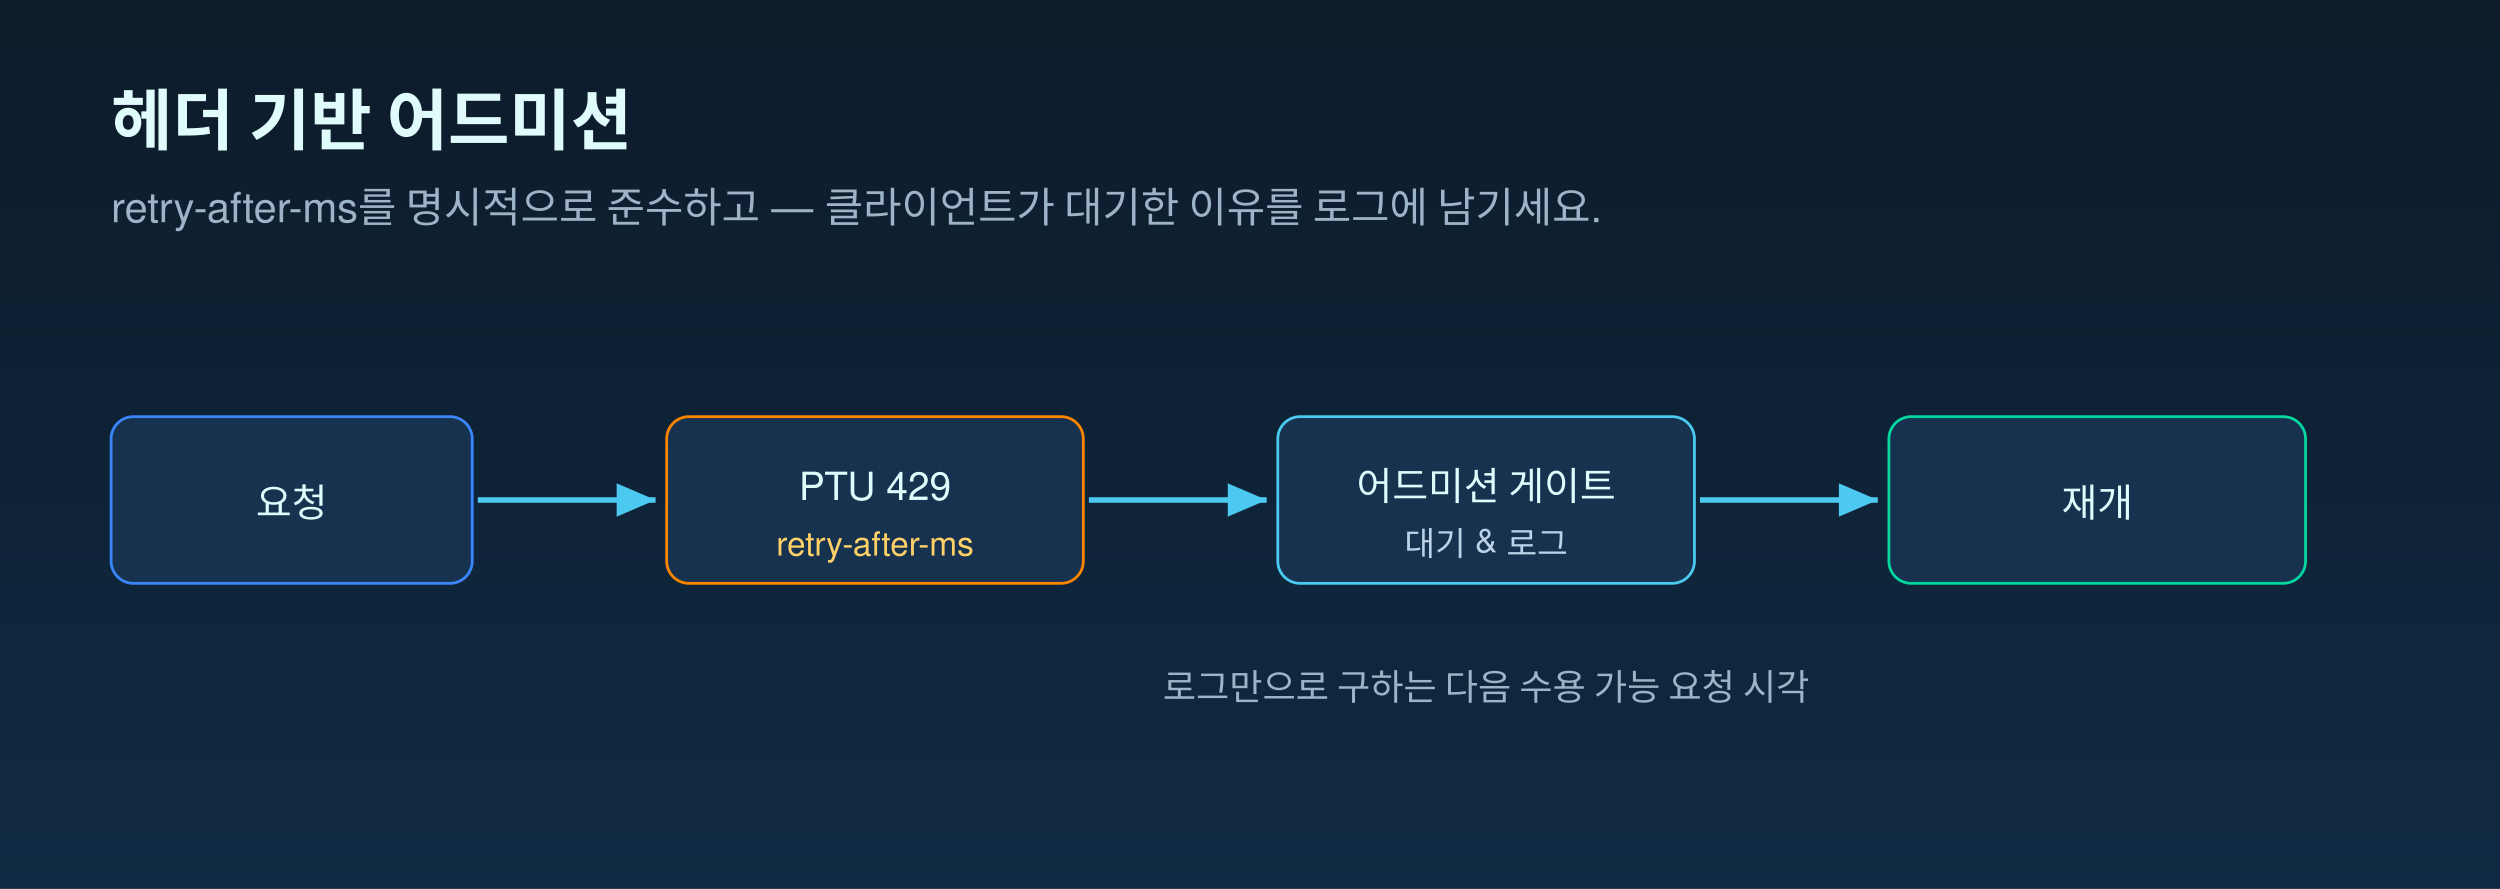
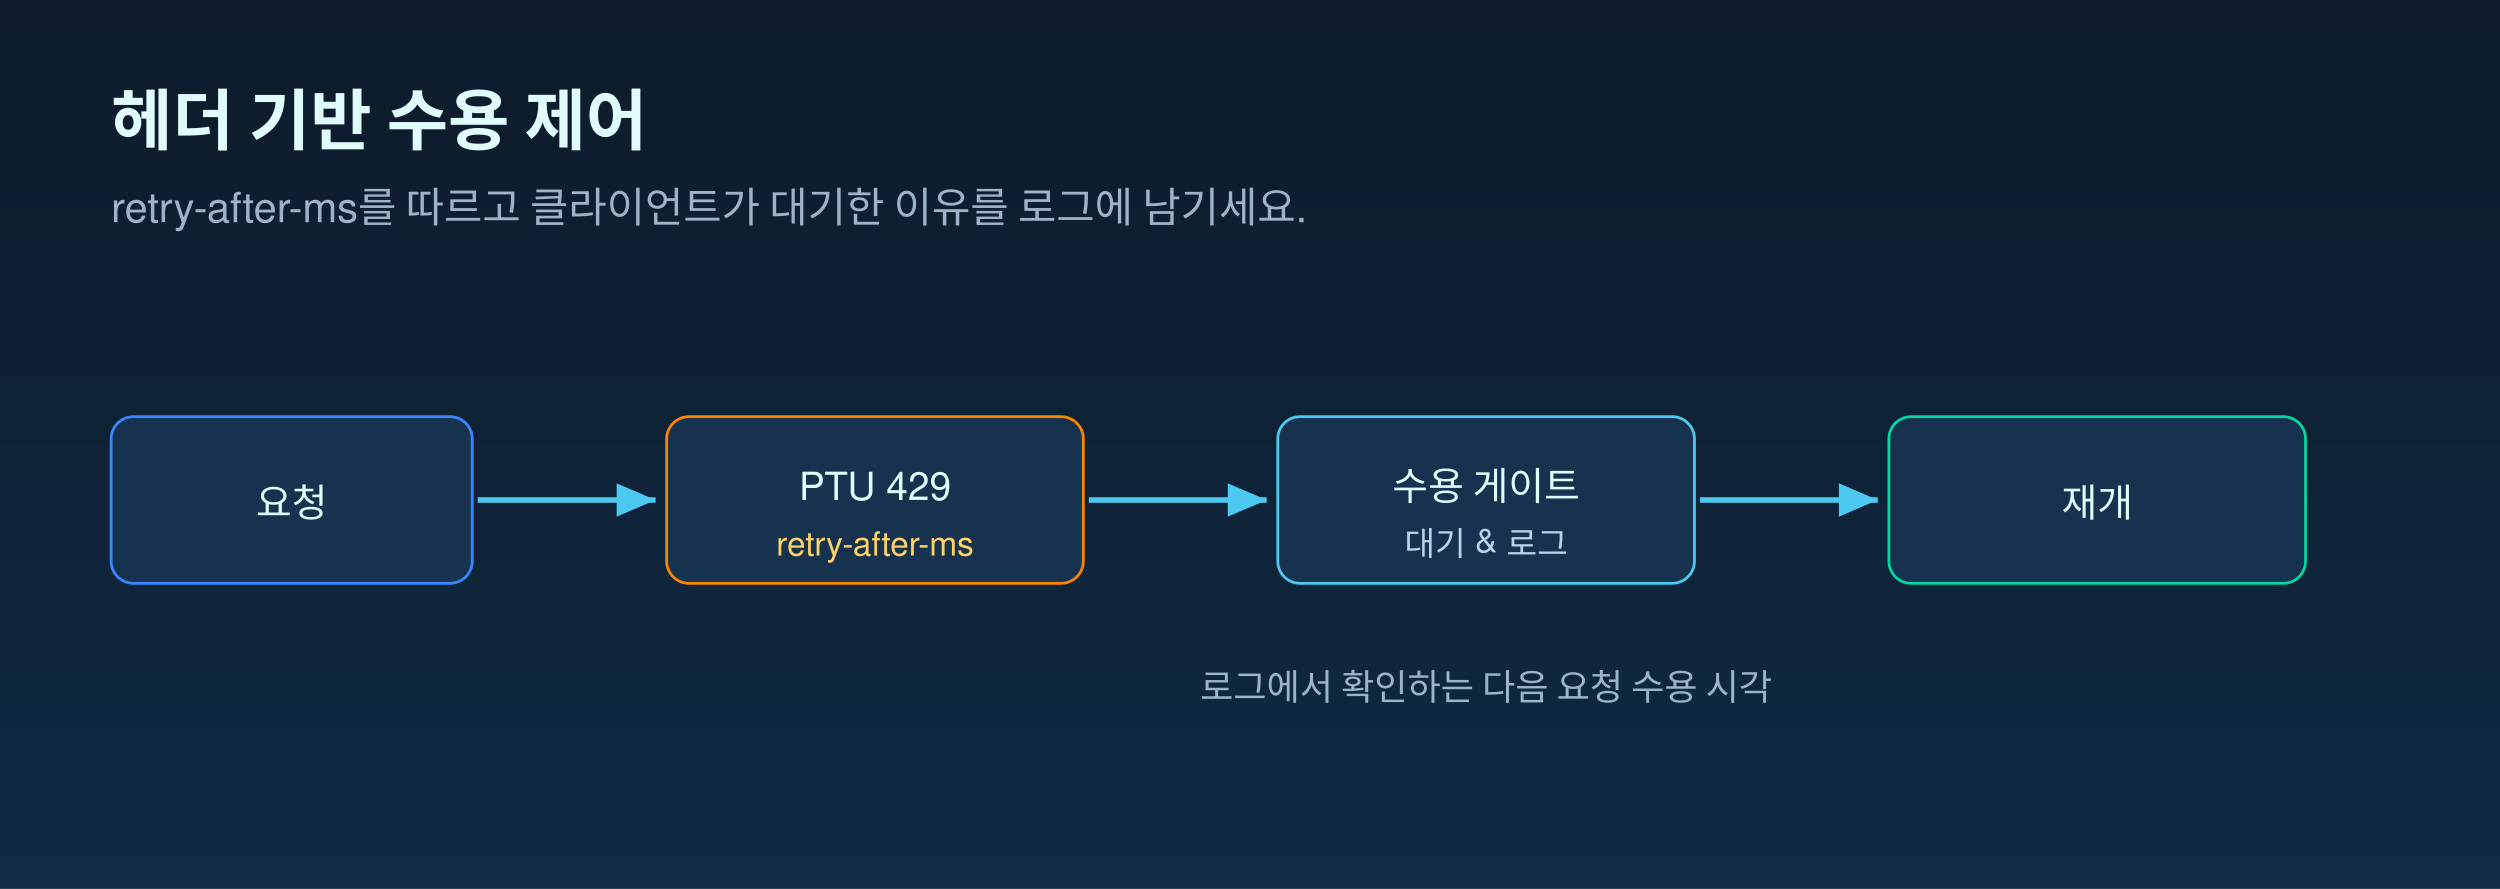
<svg xmlns="http://www.w3.org/2000/svg" viewBox="0 0 900 320" role="img" aria-labelledby="acTitle acDesc" width="900" height="320">
  <defs>
    <linearGradient id="acBg" x1="0" y1="0" x2="0" y2="1">
      <stop offset="0" stop-color="#0d1b2a" />
      <stop offset="1" stop-color="#102a43" />
    </linearGradient>
    <marker id="acArrow" markerWidth="10" markerHeight="10" refX="7" refY="3" orient="auto">
      <path d="M0,0 L7,3 L0,6 Z" fill="#4cc9f0" />
    </marker>
  </defs>
  <rect width="900" height="320" fill="url(#acBg)" />
-   <text x="40" y="52" fill="#e0fbfc" font-family="Segoe UI, Helvetica, Arial, sans-serif" font-size="24" font-weight="700">헤더 기반 어드미션</text>
-   <text x="40" y="80" fill="#9fb3c8" font-family="Segoe UI, Helvetica, Arial, sans-serif" font-size="15">retry-after-ms를 명시적으로 준수하고 — 클라이언트가 대기한 이유를 로그에 남기세요.</text>
+   <text x="40" y="52" fill="#e0fbfc" font-family="Segoe UI, Helvetica, Arial, sans-serif" font-size="24" font-weight="700">헤더 기반 수용 제어</text>
+   <text x="40" y="80" fill="#9fb3c8" font-family="Segoe UI, Helvetica, Arial, sans-serif" font-size="15">retry-after-ms를 따르고 클라이언트가 대기한 이유를 로그에 남기세요.</text>
  <g font-family="Segoe UI, Helvetica, Arial, sans-serif" font-size="14" text-anchor="middle">
    <rect x="40" y="150" width="130" height="60" rx="8" fill="#16324f" stroke="#3a86ff" />
    <text x="105" y="186" fill="#e0fbfc">요청</text>
    <rect x="240" y="150" width="150" height="60" rx="8" fill="#16324f" stroke="#fb8500" />
    <text x="315" y="180" fill="#e0fbfc">PTU 429</text>
    <text x="315" y="200" fill="#ffd166" font-size="12">retry-after-ms</text>
    <rect x="460" y="150" width="150" height="60" rx="8" fill="#16324f" stroke="#4cc9f0" />
-     <text x="535" y="180" fill="#e0fbfc">어드미션 게이트</text>
+     <text x="535" y="180" fill="#e0fbfc">수용 게이트</text>
    <text x="535" y="200" fill="#bcd2e8" font-size="12">대기 &amp; 로그</text>
    <rect x="680" y="150" width="150" height="60" rx="8" fill="#16324f" stroke="#06d6a0" />
    <text x="755" y="186" fill="#e0fbfc">재개</text>
  </g>
  <g stroke="#4cc9f0" stroke-width="2" marker-end="url(#acArrow)">
    <line x1="172" y1="180" x2="236" y2="180" />
    <line x1="392" y1="180" x2="456" y2="180" />
    <line x1="612" y1="180" x2="676" y2="180" />
  </g>
-   <text x="535" y="252" fill="#9fb3c8" text-anchor="middle" font-family="Segoe UI, Helvetica, Arial, sans-serif" font-size="13">로그만으로 구하는 다음 수용 가능 요청 시각</text>
+   <text x="535" y="252" fill="#9fb3c8" text-anchor="middle" font-family="Segoe UI, Helvetica, Arial, sans-serif" font-size="13">로그에서 확인하는 다음 요청 수용 시각</text>
</svg>
